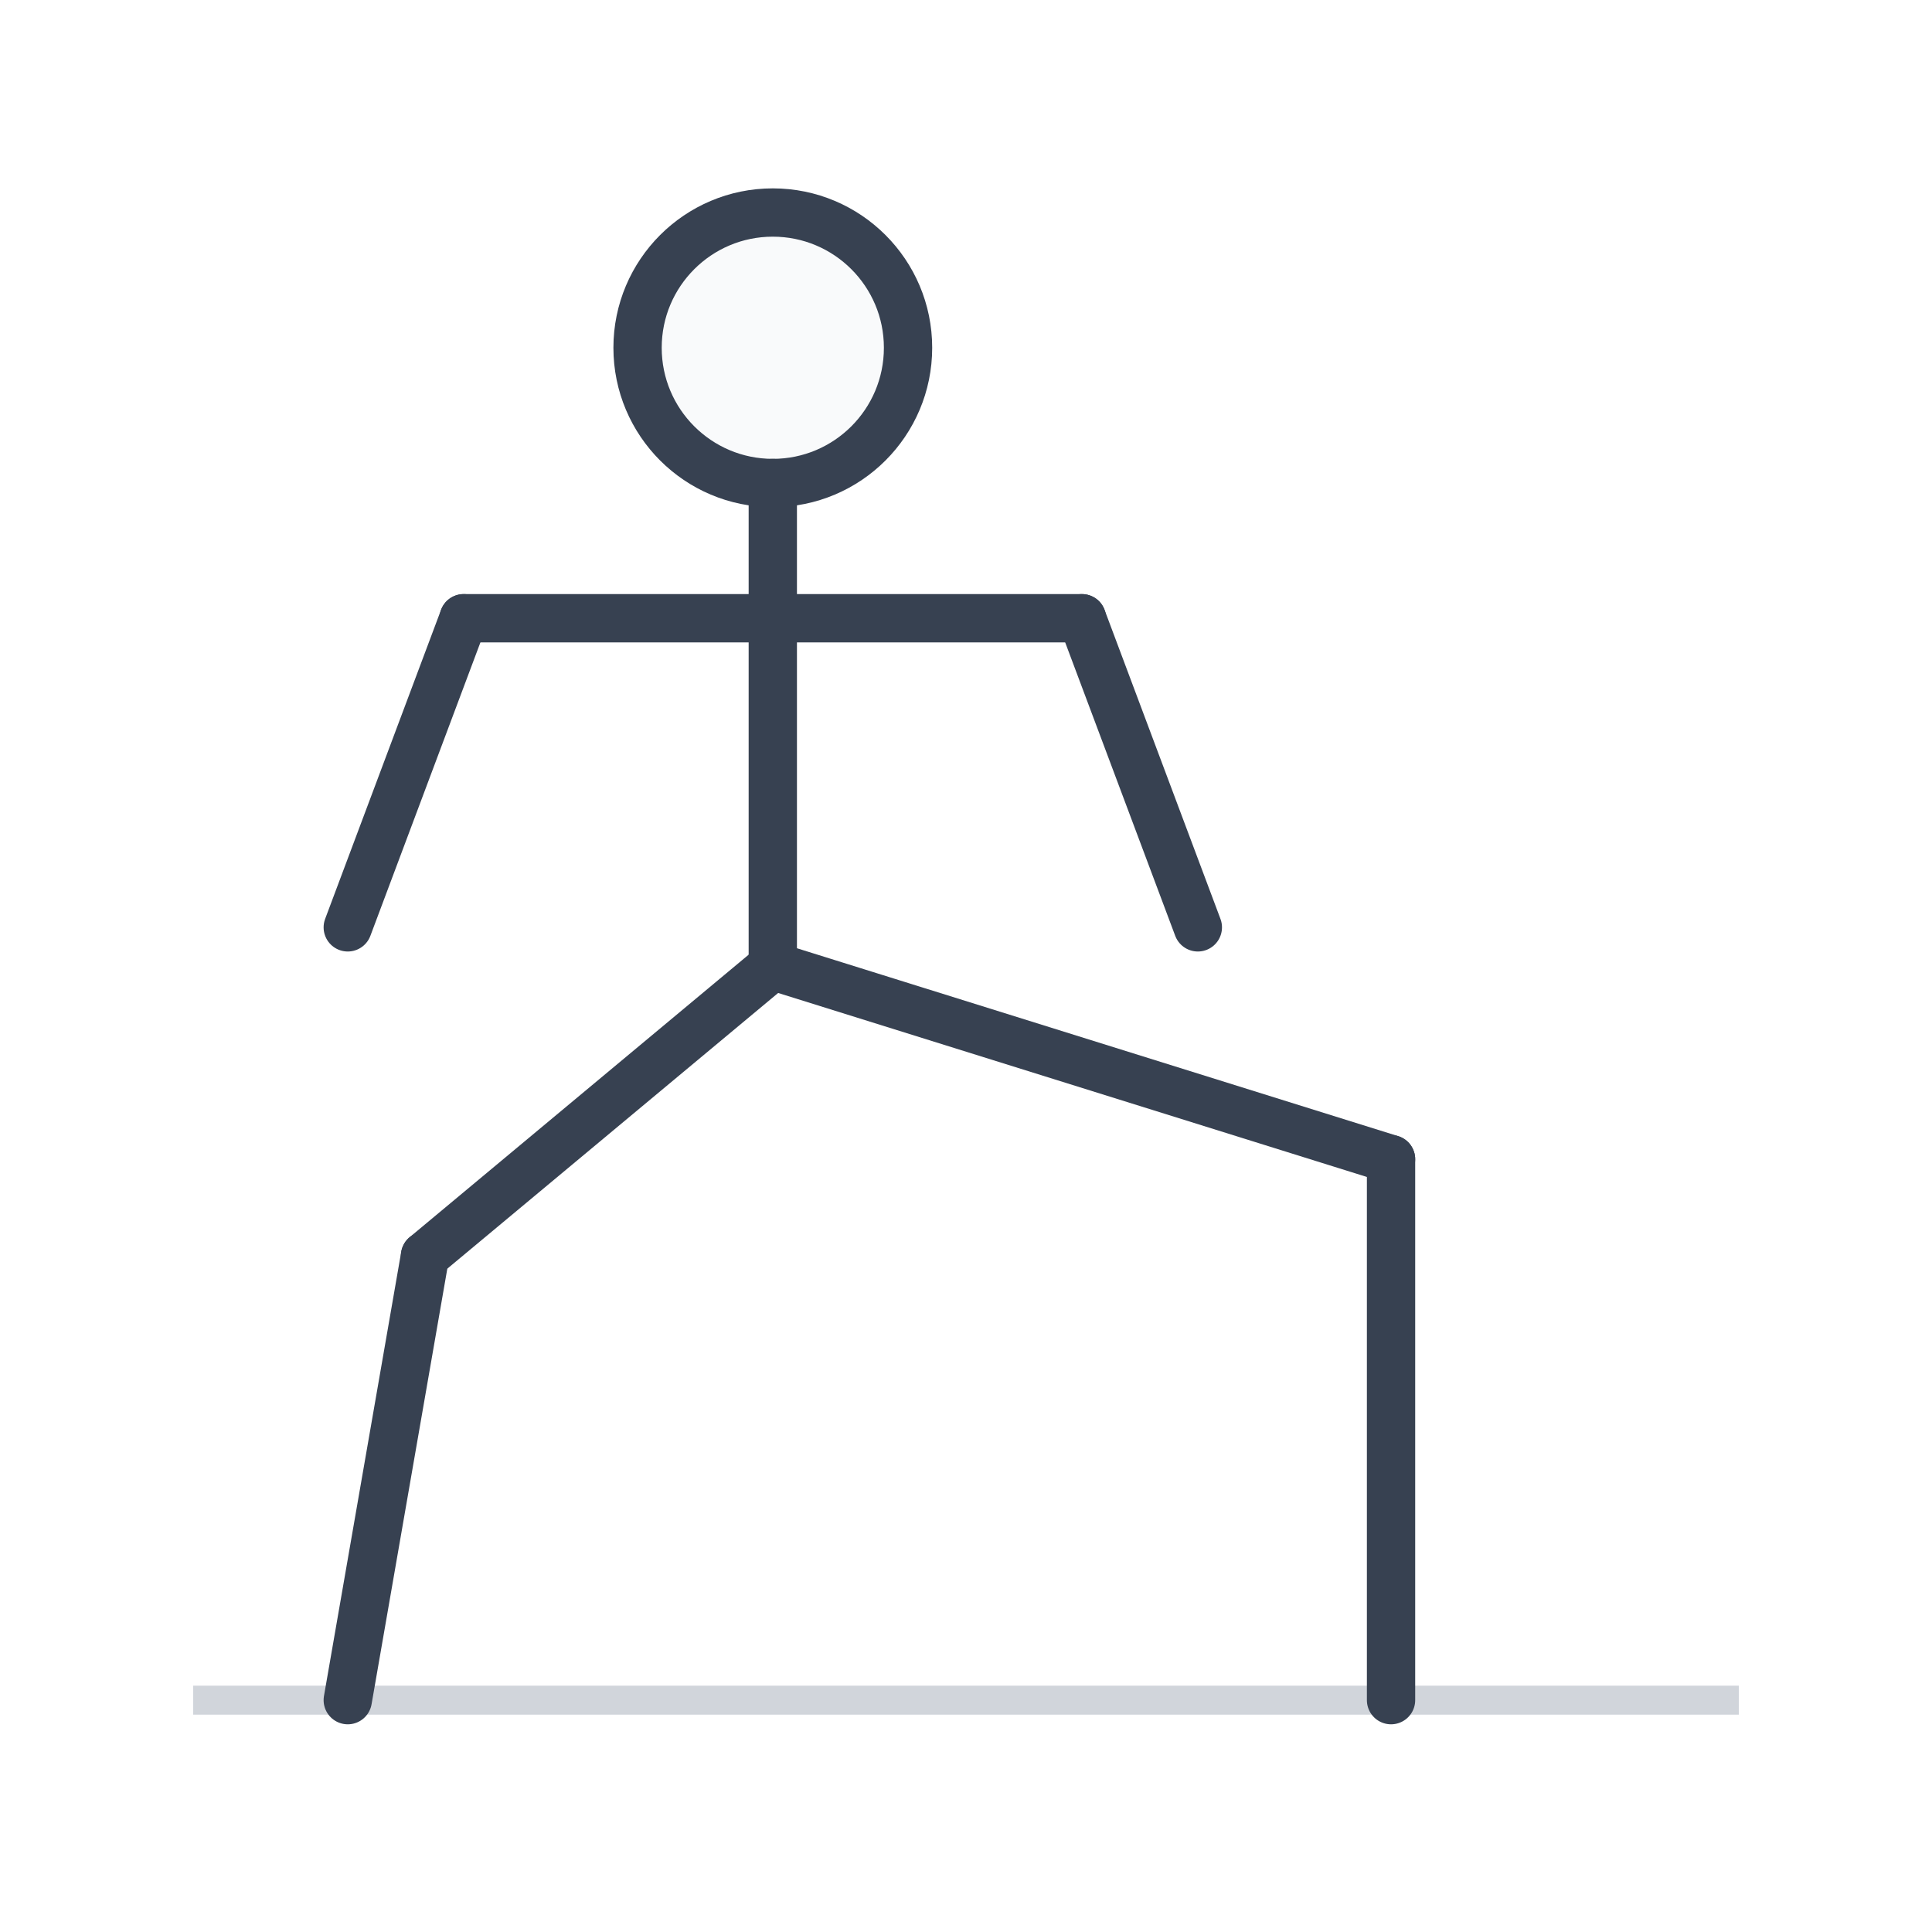
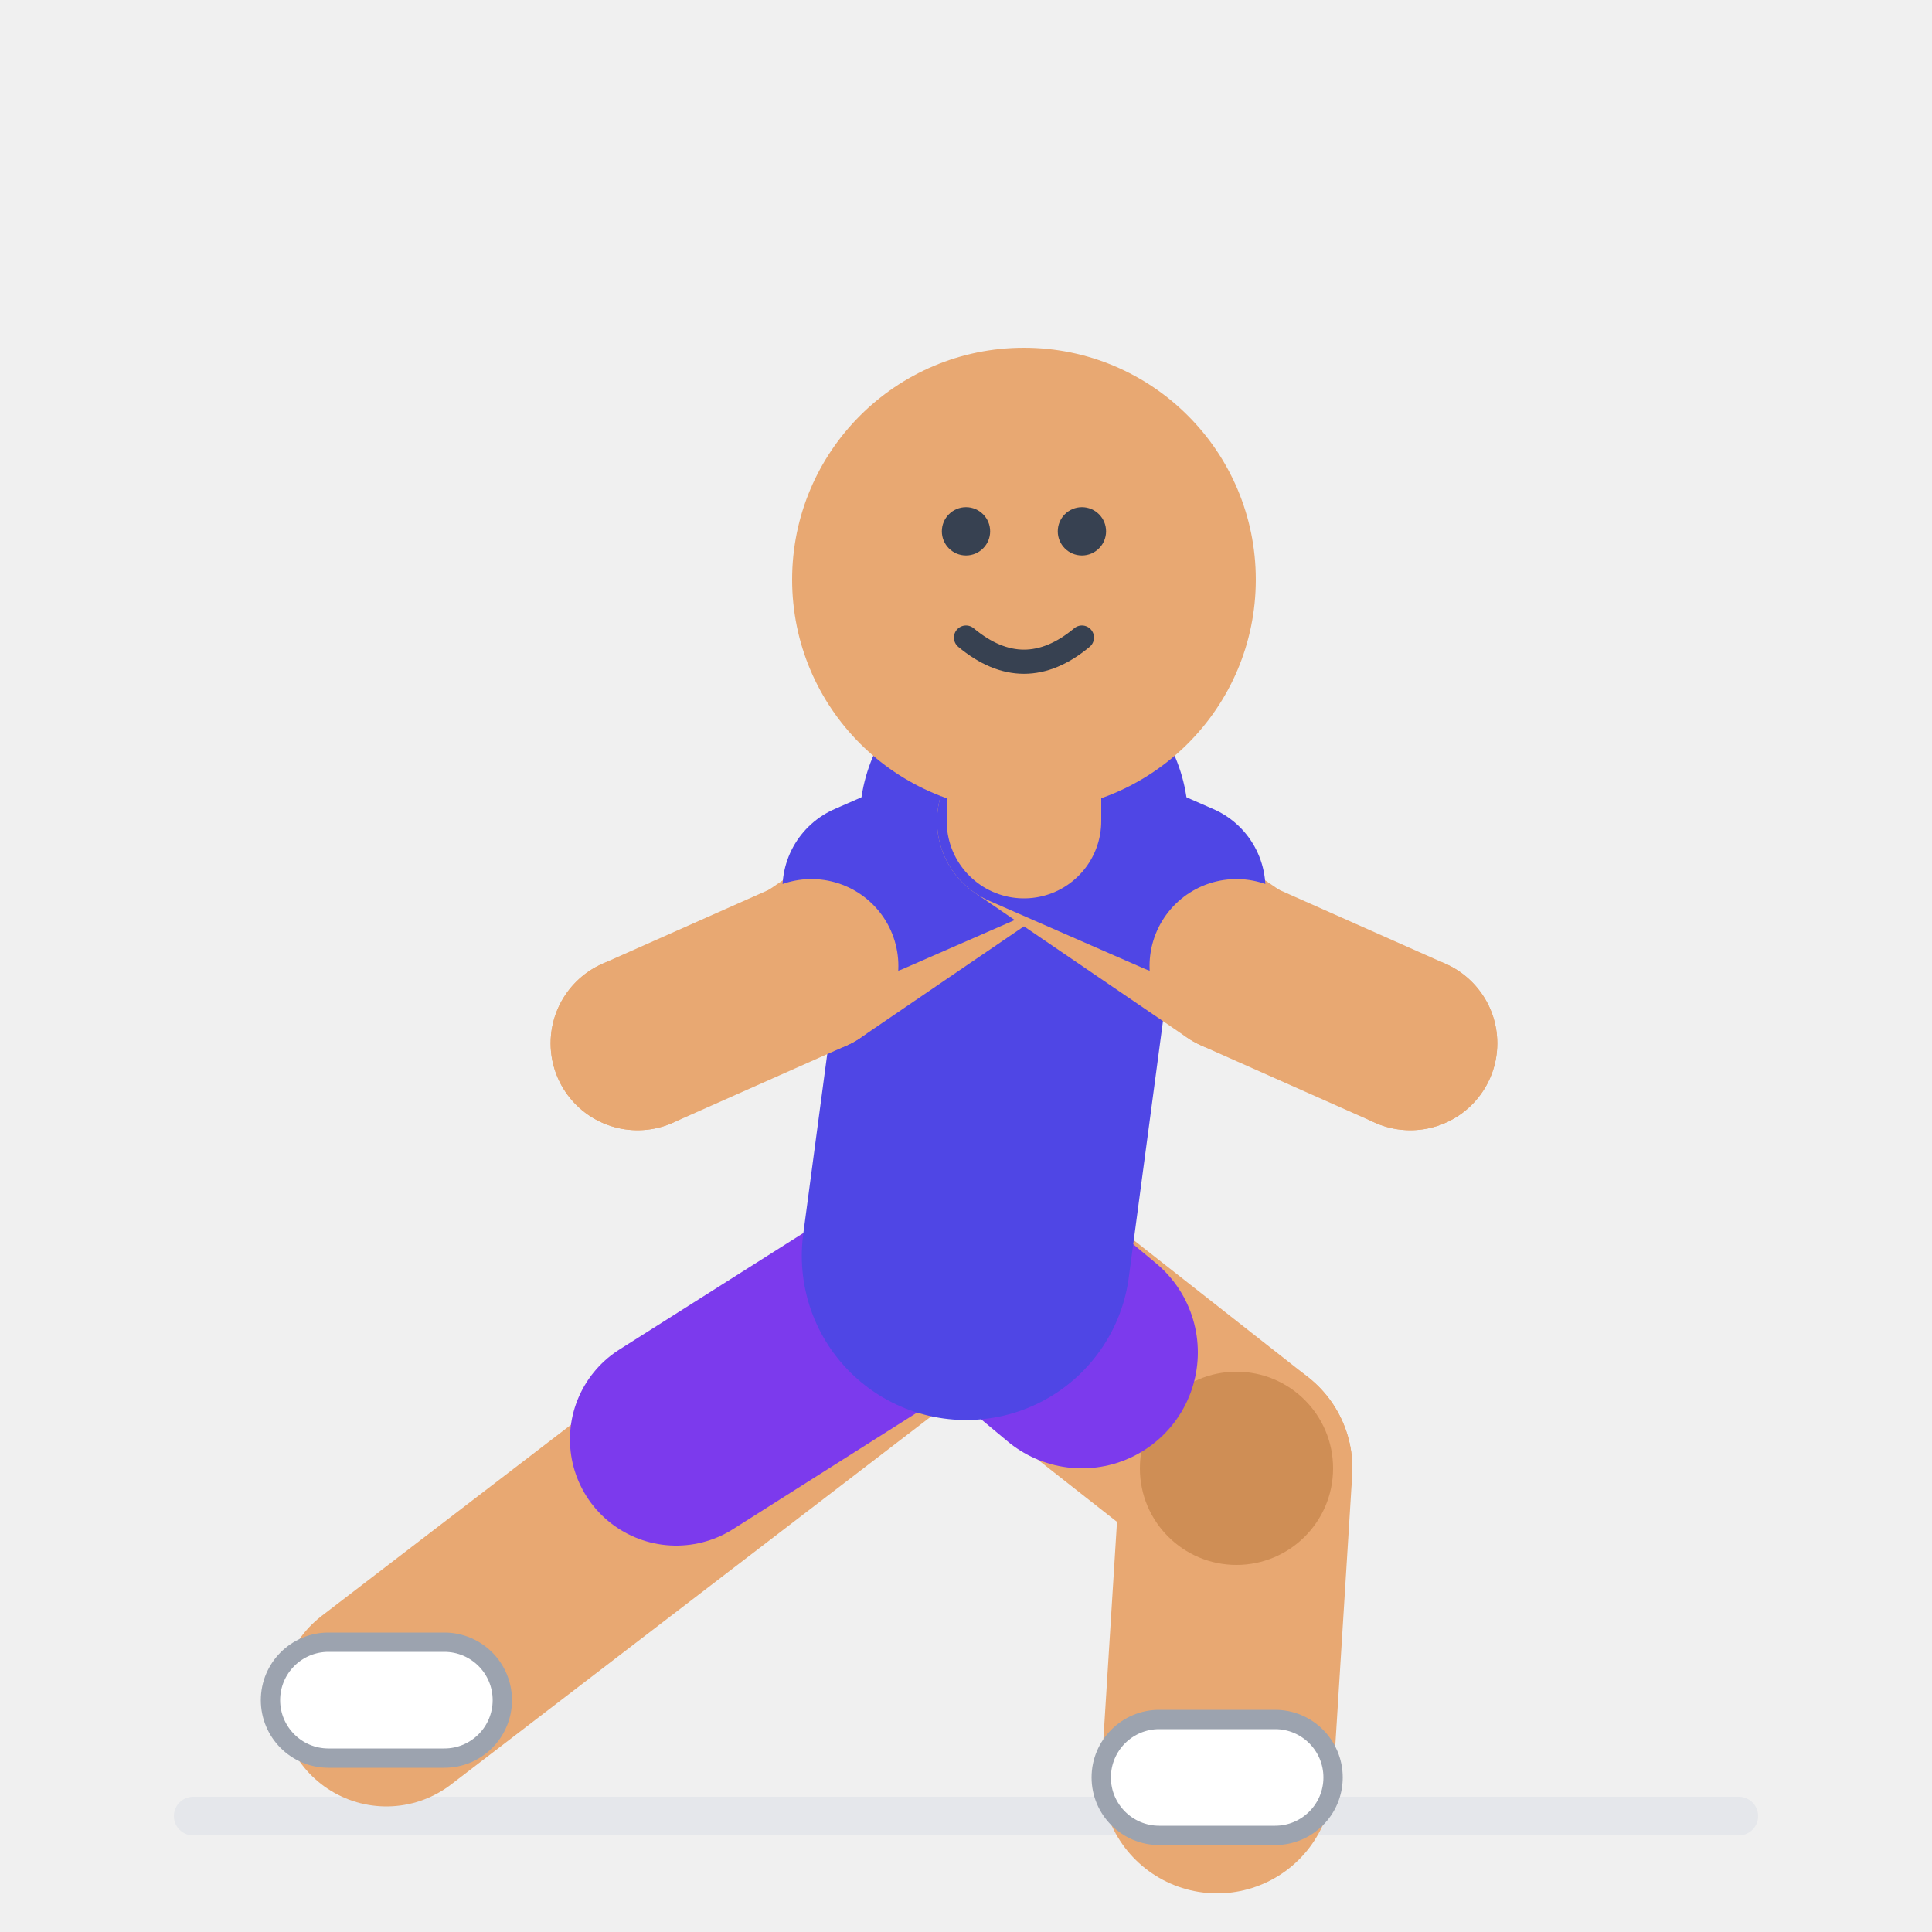
- <svg xmlns="http://www.w3.org/2000/svg" viewBox="0 0 100 100" width="100" height="100">
-   <rect width="100" height="100" fill="white" />
-   <line x1="10" y1="88" x2="90" y2="88" stroke="#d1d5db" stroke-width="1.5" />
-   <circle cx="40" cy="18" r="7" fill="#f9fafb" stroke="#374151" stroke-width="2.5" />
-   <line x1="40" y1="25" x2="40" y2="50" stroke="#374151" stroke-width="2.5" stroke-linecap="round" />
-   <line x1="24" y1="32" x2="56" y2="32" stroke="#374151" stroke-width="2.5" stroke-linecap="round" />
-   <line x1="24" y1="32" x2="18" y2="48" stroke="#374151" stroke-width="2.5" stroke-linecap="round" />
-   <line x1="56" y1="32" x2="62" y2="48" stroke="#374151" stroke-width="2.5" stroke-linecap="round" />
-   <line x1="40" y1="50" x2="22" y2="65" stroke="#374151" stroke-width="2.5" stroke-linecap="round" />
-   <line x1="22" y1="65" x2="18" y2="88" stroke="#374151" stroke-width="2.5" stroke-linecap="round" />
-   <line x1="40" y1="50" x2="72" y2="60" stroke="#374151" stroke-width="2.5" stroke-linecap="round" />
-   <line x1="72" y1="60" x2="72" y2="88" stroke="#374151" stroke-width="2.5" stroke-linecap="round" />
+ <svg xmlns="http://www.w3.org/2000/svg" viewBox="0 0 200 200" width="200" height="200">
+   <line x1="20" y1="188" x2="180" y2="188" stroke="#E5E7EB" stroke-width="4" stroke-linecap="round" />
+   <line x1="100" y1="130" x2="128" y2="152" stroke="#E8A872" stroke-width="24" stroke-linecap="round" />
+   <line x1="128" y1="152" x2="126" y2="184" stroke="#E8A872" stroke-width="24" stroke-linecap="round" />
+   <circle cx="128" cy="152" r="10" fill="#CF8E55" />
+   <line x1="100" y1="130" x2="112" y2="140" stroke="#7C3AED" stroke-width="24" stroke-linecap="round" />
+   <rect x="114" y="178" width="24" height="12" rx="6" fill="#FFFFFF" stroke="#9CA3AF" stroke-width="2" />
+   <line x1="100" y1="130" x2="40" y2="176" stroke="#E8A872" stroke-width="22" stroke-linecap="round" />
+   <line x1="100" y1="130" x2="70" y2="149" stroke="#7C3AED" stroke-width="22" stroke-linecap="round" />
+   <rect x="28" y="170" width="24" height="12" rx="6" fill="#FFFFFF" stroke="#9CA3AF" stroke-width="2" />
+   <line x1="100" y1="130" x2="106" y2="85" stroke="#4F46E5" stroke-width="34" stroke-linecap="round" />
+   <line x1="106" y1="85" x2="84" y2="100" stroke="#E8A872" stroke-width="18" stroke-linecap="round" />
+   <line x1="106" y1="85" x2="90" y2="92" stroke="#4F46E5" stroke-width="18" stroke-linecap="round" />
+   <circle cx="84" cy="100" r="8" fill="#CF8E55" />
+   <line x1="84" y1="100" x2="66" y2="108" stroke="#E8A872" stroke-width="18" stroke-linecap="round" />
+   <circle cx="66" cy="108" r="9" fill="#E8A872" />
+   <line x1="106" y1="85" x2="128" y2="100" stroke="#E8A872" stroke-width="18" stroke-linecap="round" />
+   <line x1="106" y1="85" x2="122" y2="92" stroke="#4F46E5" stroke-width="18" stroke-linecap="round" />
+   <circle cx="128" cy="100" r="8" fill="#CF8E55" />
+   <line x1="128" y1="100" x2="146" y2="108" stroke="#E8A872" stroke-width="18" stroke-linecap="round" />
+   <circle cx="146" cy="108" r="9" fill="#E8A872" />
+   <line x1="106" y1="85" x2="106" y2="76" stroke="#E8A872" stroke-width="16" stroke-linecap="round" />
+   <circle cx="106" cy="60" r="24" fill="#E8A872" />
+   <circle cx="100" cy="55" r="2.5" fill="#374151" />
+   <circle cx="112" cy="55" r="2.5" fill="#374151" />
+   <path d="M100,66 Q106,71 112,66" stroke="#374151" stroke-width="2.5" fill="none" stroke-linecap="round" />
</svg>
